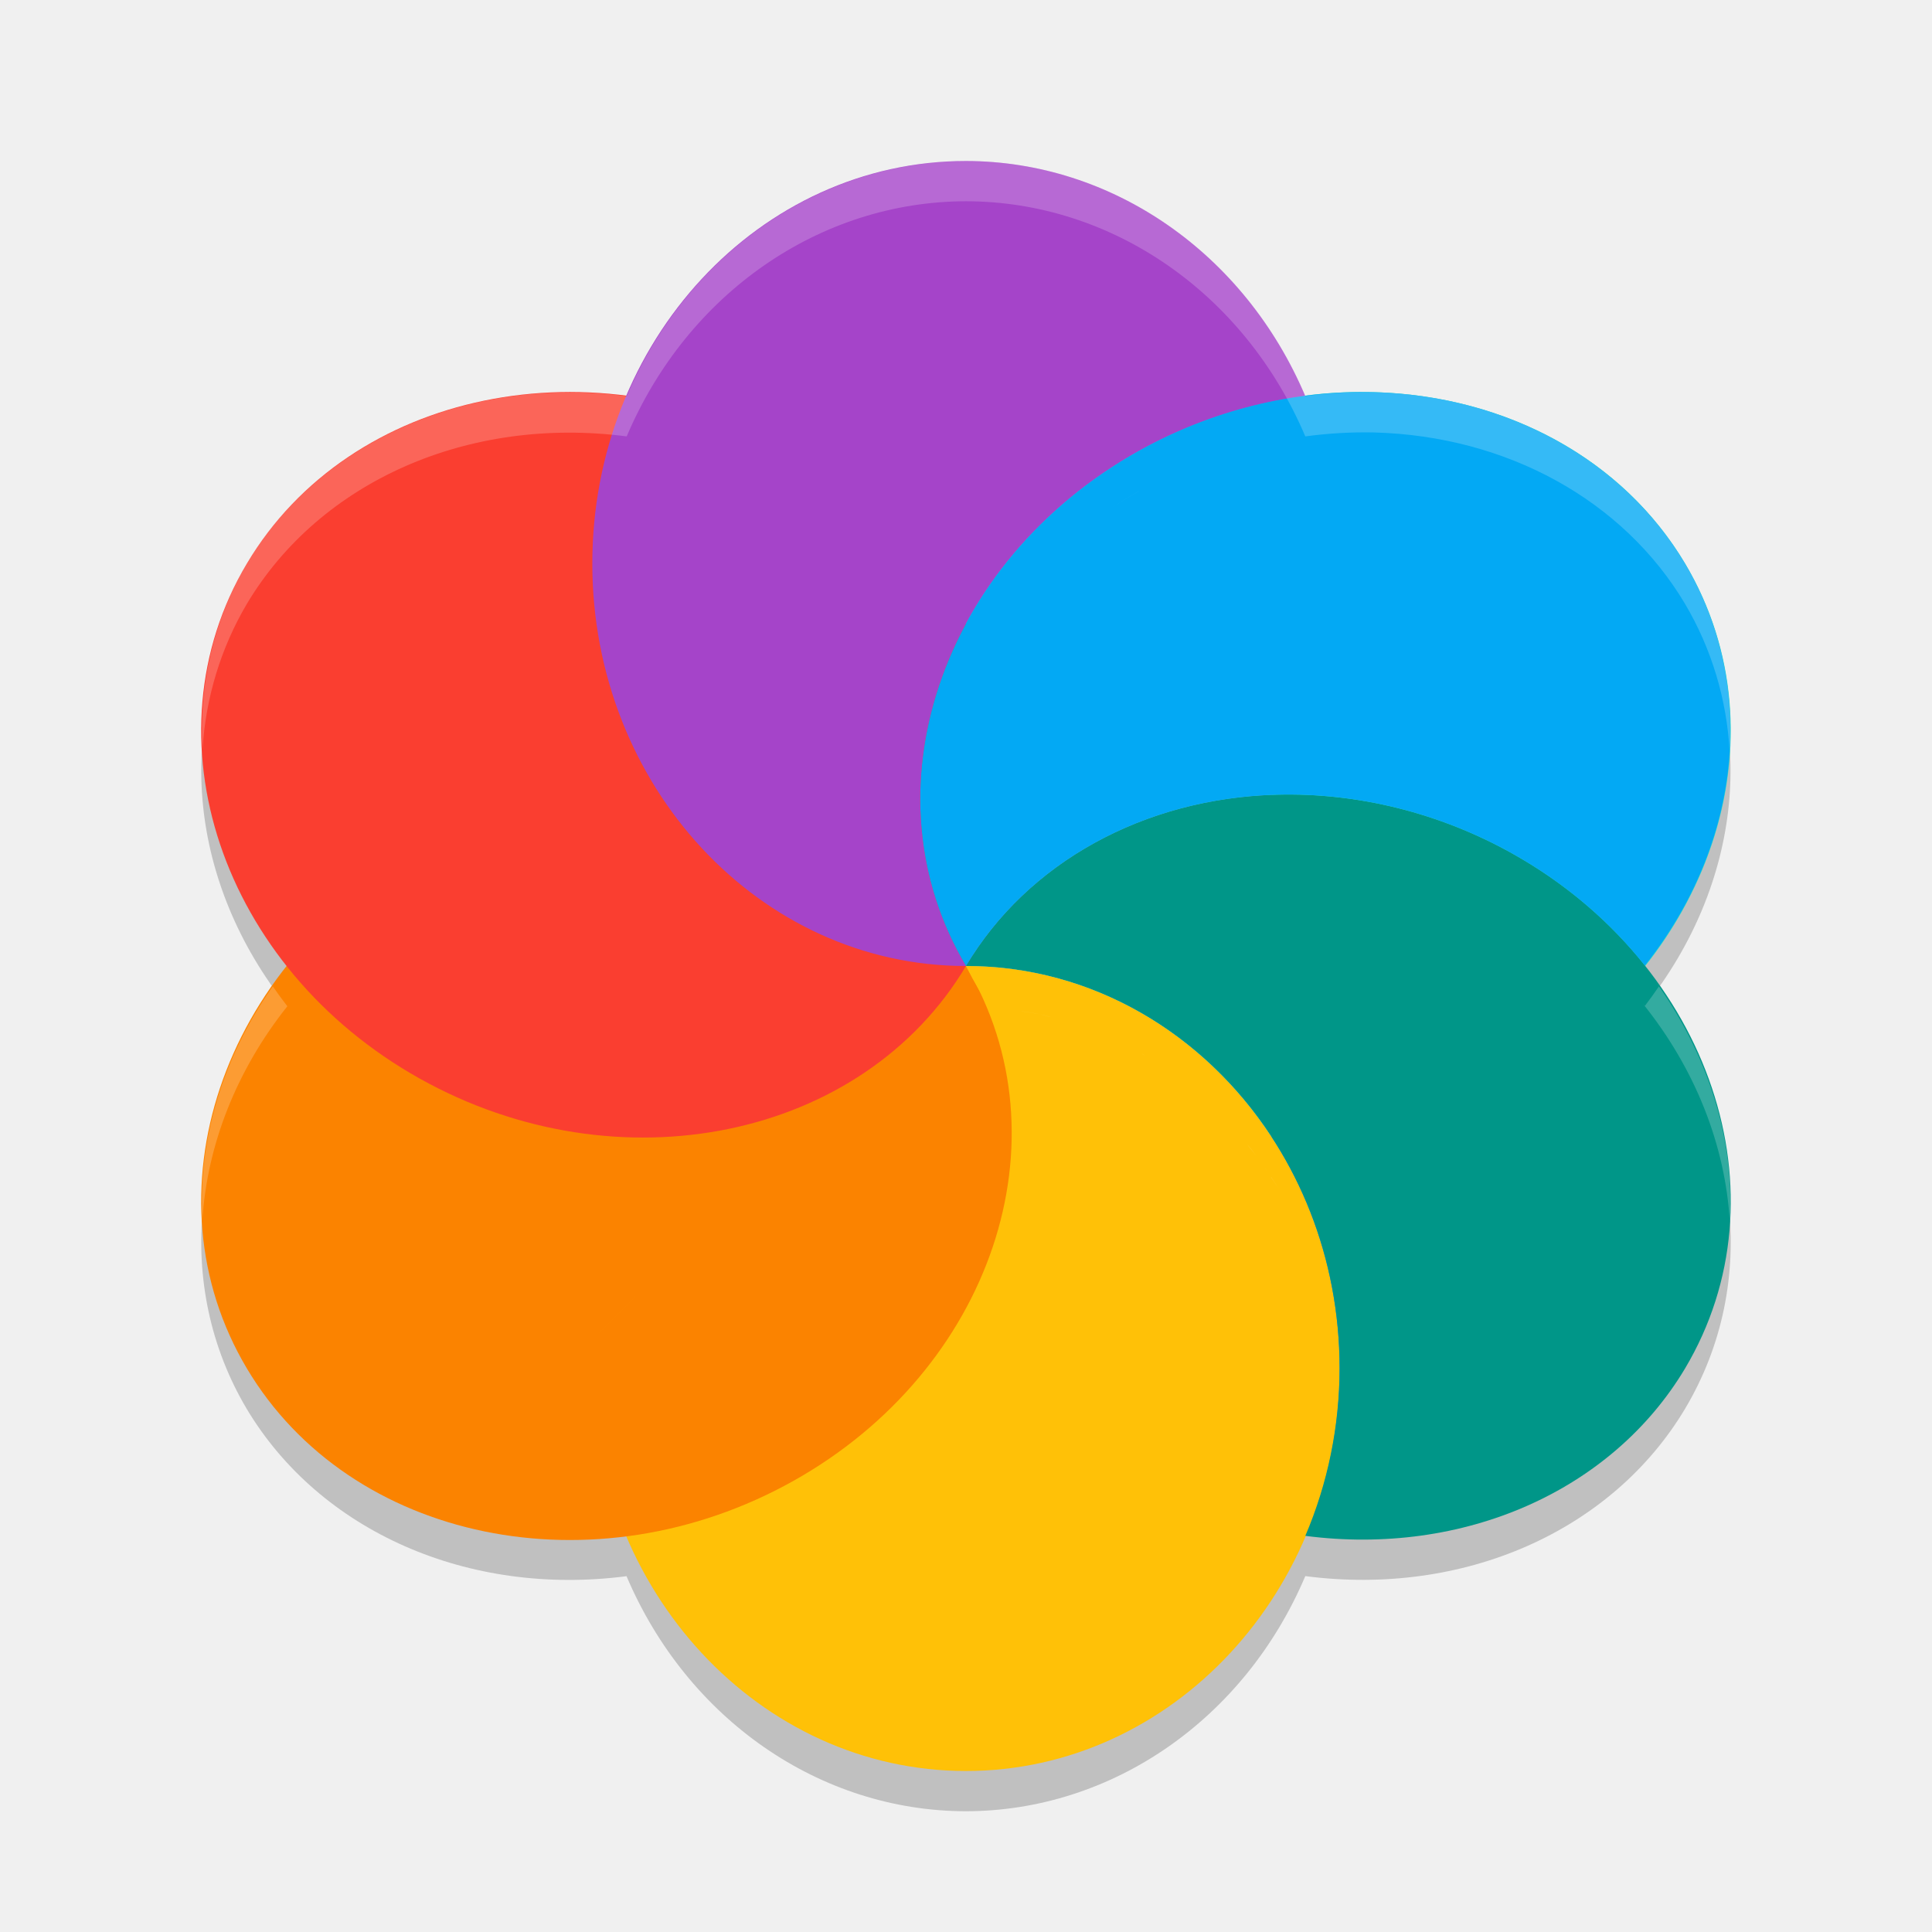
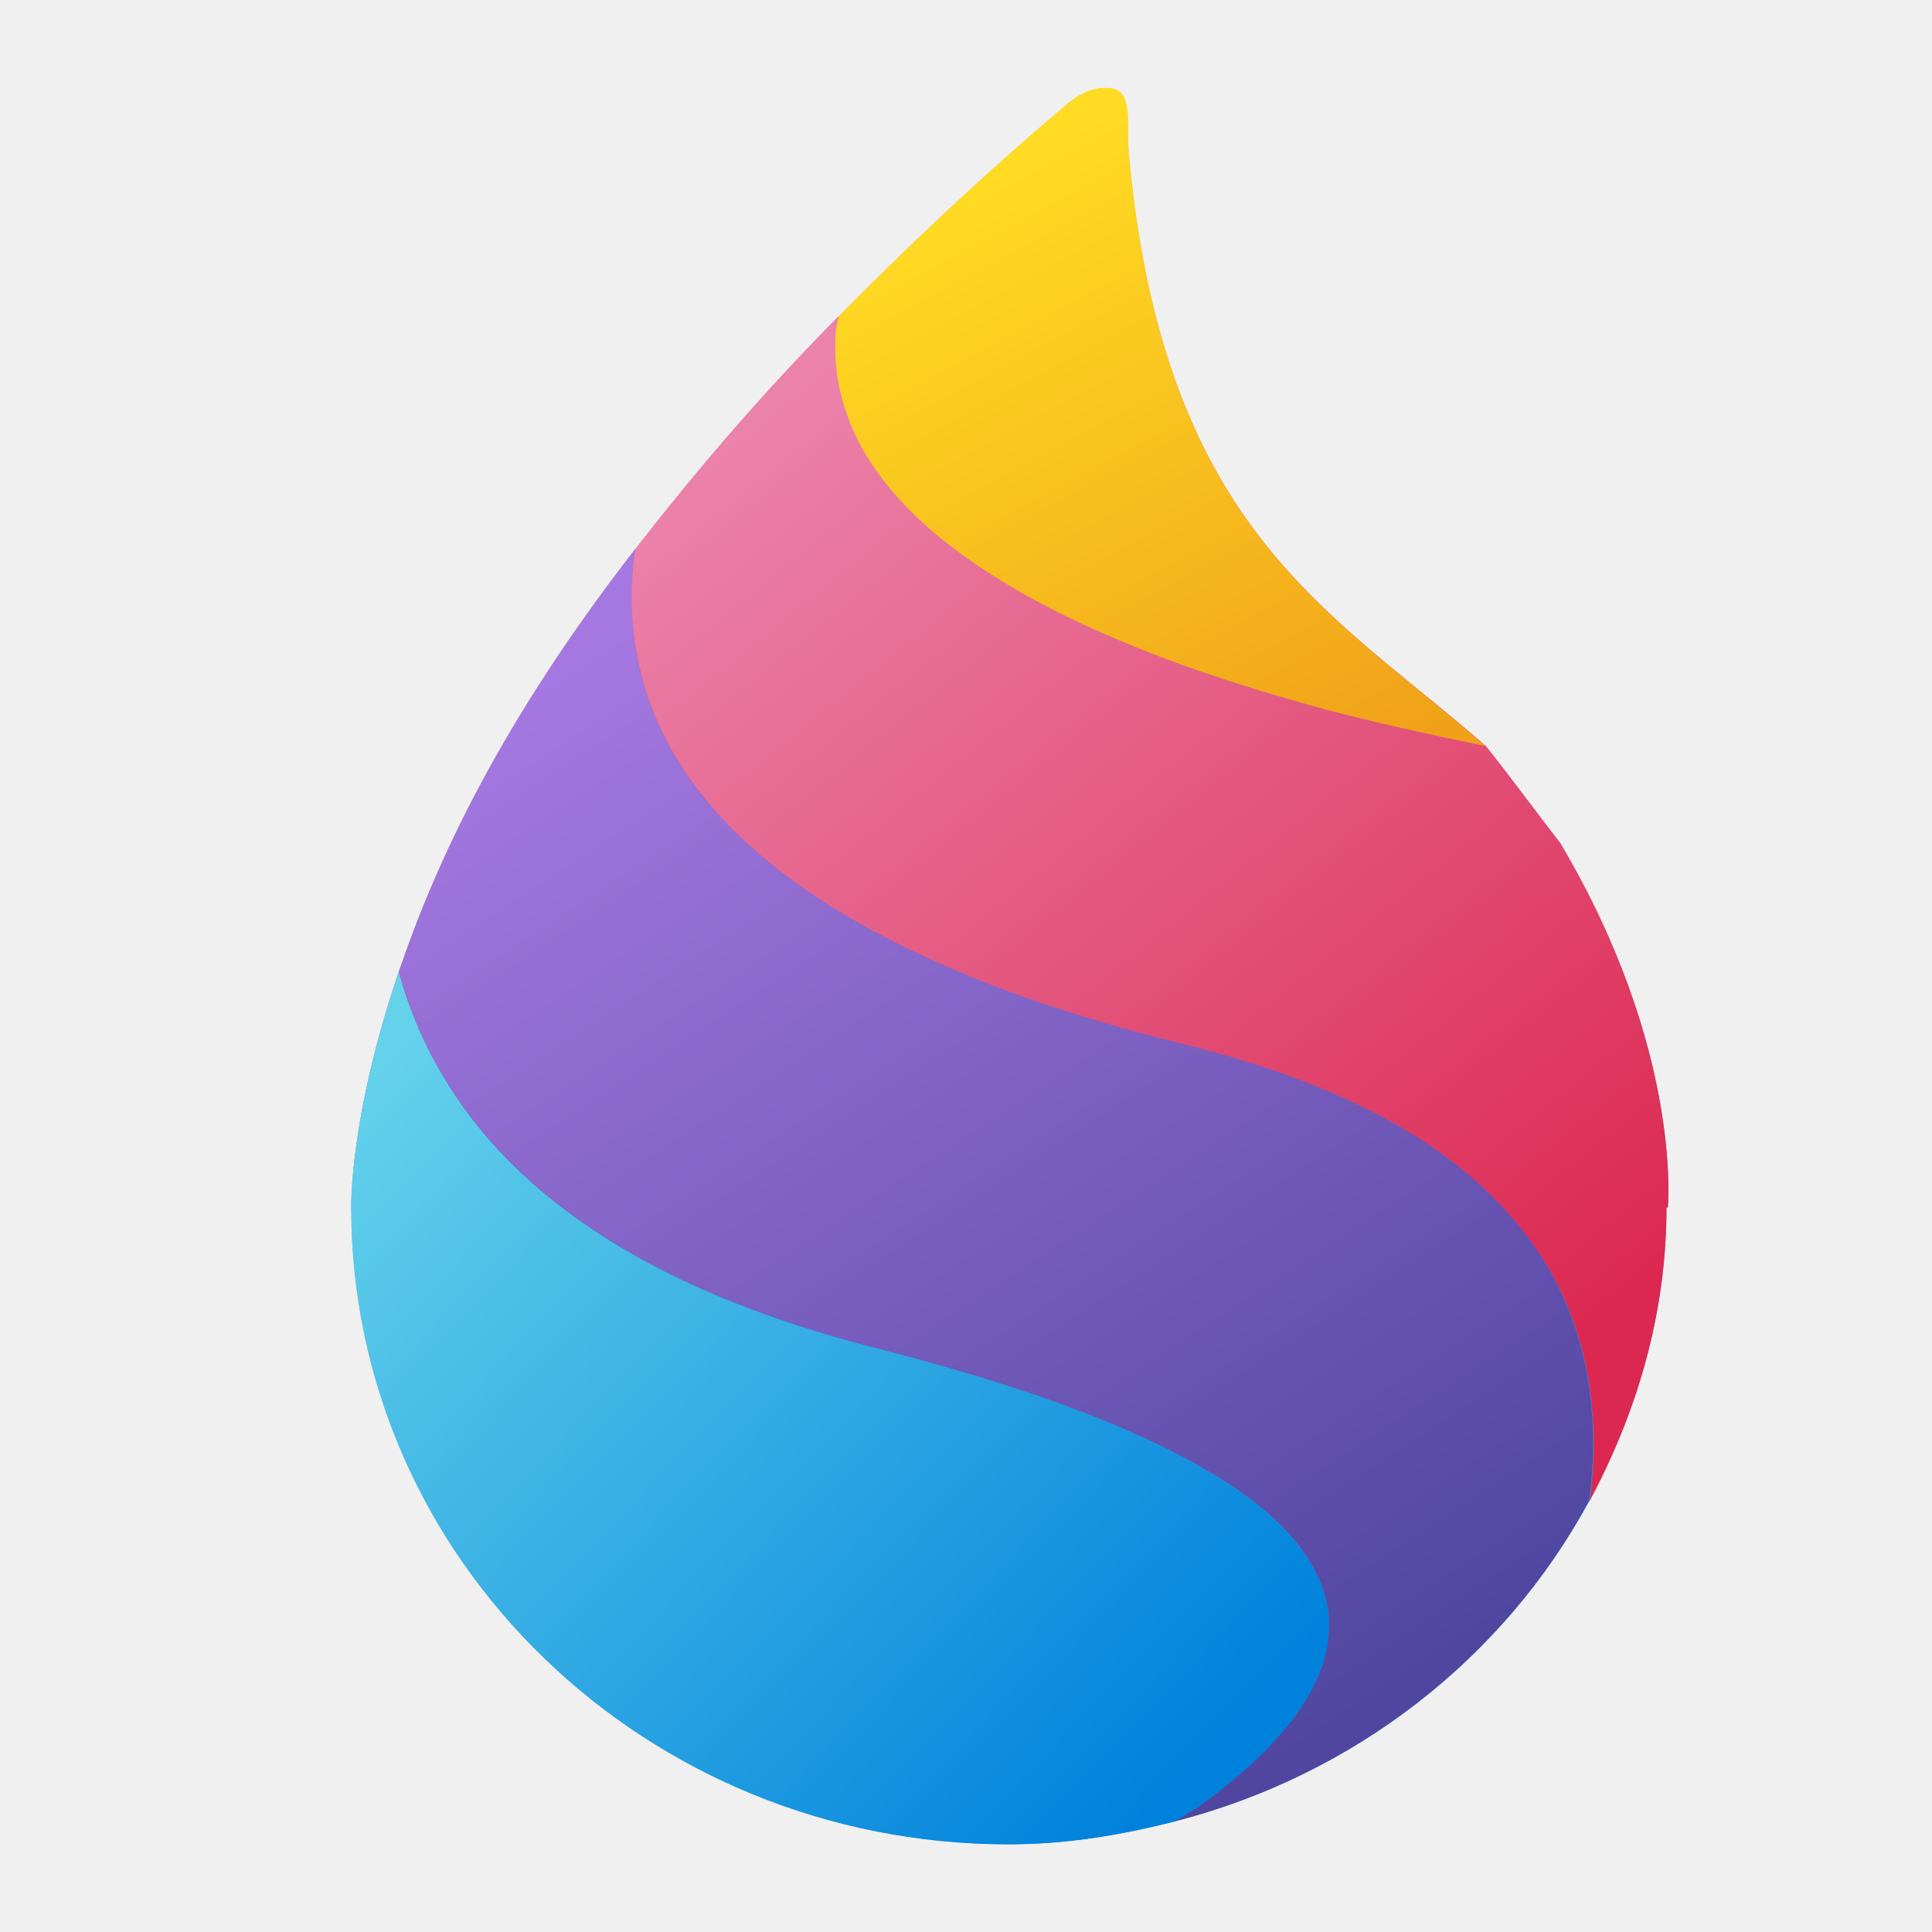
- <svg xmlns="http://www.w3.org/2000/svg" width="48" height="48" version="1">
-   <path id="ellipse856" style="opacity:0.2" d="M 23.996,5 A 9.285,10 0 0 0 15.566,10.842 10.252,9.057 23.679 0 0 6.128,15 10.252,9.057 23.679 0 0 7.132,25 9.057,10.252 66.321 0 0 6.128,35 9.057,10.252 66.321 0 0 15.566,39.16 9.285,10 0 0 0 23.996,45 9.285,10 0 0 0 32.43,39.158 C 36.361,39.669 40.046,38.045 41.865,35 c 1.888,-3.169 1.339,-7.108 -1.049,-10.068 0.017,0.021 0.036,0.04 0.053,0.061 A 9.057,10.252 66.321 0 0 41.865,15 9.057,10.252 66.321 0 0 34.145,10.744 9.057,10.252 66.321 0 0 32.43,10.842 9.285,10 0 0 0 23.996,5 Z m 4.292,7.205 a 9.057,10.252 66.321 0 1 0.002,0 9.057,10.252 66.321 0 0 0,0.002 9.057,10.252 66.321 0 0 -0.774,0.479 9.057,10.252 66.321 0 1 0.772,-0.48 z m -1.088,0.705 a 9.057,10.252 66.321 0 0 -0.498,0.373 9.057,10.252 66.321 0 1 0.498,-0.373 z m -0.83,0.658 a 9.057,10.252 66.321 0 0 -0.408,0.367 9.057,10.252 66.321 0 1 0.408,-0.367 z m -0.738,0.707 a 9.057,10.252 66.321 0 0 -0.363,0.393 9.057,10.252 66.321 0 1 0.363,-0.393 z m -0.656,0.756 a 9.057,10.252 66.321 0 0 -0.318,0.418 9.057,10.252 66.321 0 1 0.318,-0.418 z m -0.574,0.805 a 9.057,10.252 66.321 0 0 -0.275,0.439 9.057,10.252 66.321 0 1 0.275,-0.439 z m 14.109,6.955 c 0.057,0.039 0.109,0.081 0.164,0.121 -0.056,-0.04 -0.108,-0.082 -0.164,-0.121 z m 0.836,0.639 c 0.092,0.077 0.177,0.16 0.266,0.24 -0.089,-0.08 -0.173,-0.163 -0.266,-0.24 z m 0.77,0.715 c 0.074,0.075 0.142,0.154 0.213,0.23 -0.071,-0.077 -0.139,-0.155 -0.213,-0.23 z m -16.039,0.859 c 0.339,0.003 0.673,0.027 1.002,0.068 -0.01,-0.001 -0.021,-7.06e-4 -0.031,-0.002 a 9.285,10 0 0 0 -0.971,-0.066 z m 1.291,0.117 c 0.158,0.025 0.319,0.044 0.475,0.078 0.091,0.02 0.178,0.048 0.268,0.07 -0.013,-0.003 -0.028,-0.004 -0.041,-0.008 a 9.285,10 0 0 0 -0.227,-0.062 9.285,10 0 0 0 -0.428,-0.068 c -0.016,-0.003 -0.031,-0.007 -0.047,-0.01 z m 1.088,0.244 c 0.231,0.068 0.457,0.146 0.68,0.232 -0.027,-0.01 -0.055,-0.017 -0.082,-0.027 a 9.285,10 0 0 0 -0.551,-0.189 c -0.016,-0.005 -0.031,-0.011 -0.047,-0.016 z m 0.989,0.354 c 0.254,0.11 0.502,0.233 0.744,0.365 -0.043,-0.024 -0.089,-0.042 -0.133,-0.064 a 9.285,10 0 0 0 -0.576,-0.283 c -0.012,-0.005 -0.023,-0.012 -0.035,-0.018 z m 0.928,0.461 c 0.026,0.015 0.051,0.03 0.076,0.045 0.268,0.158 0.527,0.329 0.778,0.514 a 9.285,10 0 0 0 -0.778,-0.514 9.285,10 0 0 0 -0.045,-0.023 c -0.011,-0.006 -0.02,-0.015 -0.031,-0.021 z m 1,0.676 c 0.197,0.151 0.393,0.306 0.578,0.473 a 9.285,10 0 0 0 -0.578,-0.473 z m 0.908,0.799 c 0.108,0.107 0.219,0.211 0.322,0.324 a 9.285,10 0 0 0 -0.295,-0.295 9.285,10 0 0 0 -0.027,-0.029 z m 0.713,0.785 c 0.077,0.095 0.155,0.187 0.229,0.285 a 9.285,10 0 0 0 -0.191,-0.232 c -0.013,-0.017 -0.024,-0.036 -0.037,-0.053 z m 0.422,0.566 c 0.021,0.031 0.043,0.061 0.064,0.092 -0.009,-0.014 -0.02,-0.026 -0.029,-0.039 a 9.285,10 0 0 0 -0.035,-0.053 z m 0.16,0.24 a 9.057,10.252 66.321 0 0 0.008,0 c 0.062,0.094 0.125,0.188 0.184,0.285 a 9.285,10 0 0 0 -0.191,-0.285 z m 0.348,0.566 c 0.107,0.19 0.213,0.38 0.309,0.578 A 9.285,10 0 0 0 31.924,29.812 Z m 0.43,0.848 c 0.094,0.21 0.183,0.421 0.264,0.639 a 9.285,10 0 0 0 -0.264,-0.639 z m 0.356,0.906 c 0.074,0.217 0.145,0.436 0.205,0.66 a 9.285,10 0 0 0 -0.205,-0.66 z m 0.281,0.986 c 0.049,0.208 0.095,0.416 0.131,0.629 a 9.285,10 0 0 0 -0.131,-0.629 z m 0.188,1.021 c 0.026,0.193 0.049,0.386 0.064,0.582 a 9.285,10 0 0 0 -0.064,-0.582 z" />
-   <ellipse style="fill:#278df2" cx="23.999" cy="24" rx="16.503" ry="16" />
-   <ellipse id="ellipse8" style="fill:#34e0c4" cx="32.676" cy="-18.58" rx="9.072" ry="10.237" transform="matrix(0.511651,0.8591934,-0.8725982,0.4884387,0,0)" />
-   <ellipse id="ellipse10" style="fill:#ffc107" cx="23.999" cy="34" rx="9.283" ry="10" />
-   <ellipse id="ellipse14" style="fill:#fb8300" cx="32.676" cy="1.893" rx="9.072" ry="10.237" transform="matrix(0.511651,0.8591934,-0.8725982,0.4884387,0,0)" />
-   <ellipse id="ellipse18" style="fill:#fa3e30" cx="9.224" cy="22.675" rx="9.072" ry="10.237" transform="matrix(-0.511651,0.8591934,0.8725982,0.4884387,0,0)" />
-   <path style="fill:#a544c9" d="M 23.999,4 A 9.283,10 0 0 0 14.716,14 9.283,10 0 0 0 23.999,24 9.057,10.25 66.279 0 1 28.29,11.205 9.057,10.25 66.279 0 1 32.43,9.842 9.283,10 0 0 0 23.999,4 Z m 0,20 A 9.283,10 0 0 0 32.822,17.084 9.283,10 0 0 1 31.575,19.754 10.25,9.057 23.721 0 0 23.999,24 Z m 8.824,-6.916 a 9.283,10 0 0 0 0.224,-0.883 9.283,10 0 0 1 -0.224,0.883 z m -0.284,-6.977 a 9.283,10 0 0 1 0.31,0.912 9.283,10 0 0 0 -0.31,-0.912 z m 0.324,0.953 a 9.283,10 0 0 1 0.189,0.791 9.283,10 0 0 0 -0.189,-0.791 z m 0.242,1.035 a 9.283,10 0 0 1 0.091,0.639 9.283,10 0 0 0 -0.091,-0.639 z m 0.135,1.037 A 9.283,10 0 0 1 33.282,14 a 9.283,10 0 0 0 -0.042,-0.867 z m 0.022,1.309 a 9.283,10 0 0 1 -0.04,0.656 9.283,10 0 0 0 0.04,-0.656 z m -0.073,0.887 a 9.283,10 0 0 1 -0.121,0.775 9.283,10 0 0 0 0.121,-0.775 z" />
-   <path style="fill:#009688" d="M 31.718,19.744 C 28.42,19.835 25.531,21.427 23.999,24 c 5.127,0 9.283,4.477 9.283,10 -0.004,1.436 -0.294,2.854 -0.852,4.158 C 36.36,38.669 40.045,37.045 41.864,34 44.428,29.695 42.506,23.967 37.573,21.205 35.773,20.198 33.732,19.689 31.718,19.744 Z m 0.711,18.414 z M 23.999,24 Z" />
-   <path id="ellipse980" style="fill:#03a9f4" d="m 34.145,9.744 a 9.057,10.25 66.279 0 0 -5.855,1.462 9.057,10.25 66.279 0 0 -4.291,12.793 c 1.532,-2.573 4.421,-4.165 7.719,-4.255 2.014,-0.056 4.054,0.454 5.854,1.461 1.326,0.742 2.433,1.7 3.295,2.786 A 9.057,10.25 66.279 0 0 41.864,14 9.057,10.25 66.279 0 0 34.145,9.744 Z M 23.999,24 a 9.057,10.25 66.279 0 0 7.59,4.247 C 29.909,25.679 27.137,24 23.999,24 Z" />
-   <path style="fill:#ffc107" d="m 23.999,24 c -16,16 -8,8 0,0 z m 0,4.88e-4 c 1.629,3.234 4.43,4.634 7.59,4.247 C 29.909,25.679 27.137,24 23.999,24 Z" />
-   <path id="ellipse880" style="opacity:0.2;fill:#ffffff" d="M 23.998,4 A 9.283,10 0 0 0 15.57,9.842 10.25,9.057 23.721 0 0 6.135,14 10.25,9.057 23.721 0 0 5.031,18.627 10.25,9.057 23.721 0 1 6.135,15 10.25,9.057 23.721 0 1 15.57,10.842 9.283,10 0 0 1 23.998,5 9.283,10 0 0 1 32.43,10.842 9.057,10.25 66.279 0 1 34.145,10.744 9.057,10.25 66.279 0 1 41.863,15 9.057,10.25 66.279 0 1 42.973,18.68 9.057,10.25 66.279 0 0 41.863,14 9.057,10.25 66.279 0 0 34.145,9.744 9.057,10.25 66.279 0 0 32.43,9.842 9.283,10 0 0 0 23.998,4 Z m 4.291,8.205 a 9.057,10.25 66.279 0 0 -0.771,0.48 9.057,10.25 66.279 0 1 0.773,-0.479 9.057,10.25 66.279 0 0 0,-0.002 9.057,10.25 66.279 0 1 -0.002,0 z M 6.777,24.504 a 9.057,10.25 66.279 0 0 -1.75,5.824 A 9.057,10.25 66.279 0 1 7.139,25 10.25,9.057 23.721 0 1 6.777,24.504 Z m 34.439,0.002 a 9.057,10.25 66.279 0 1 -0.35,0.486 c -0.016,-0.021 -0.036,-0.04 -0.053,-0.061 1.3,1.613 2.051,3.515 2.164,5.426 0.121,-2.02 -0.516,-4.075 -1.762,-5.852 z m -15.848,0.615 c 0.016,0.003 0.031,0.007 0.047,0.01 a 9.283,10 0 0 1 0.428,0.068 c -0.156,-0.034 -0.316,-0.053 -0.475,-0.078 z m 0.475,0.078 a 9.283,10 0 0 1 0.227,0.062 c 0.013,0.003 0.028,0.004 0.041,0.008 -0.09,-0.022 -0.177,-0.051 -0.268,-0.07 z m 2.529,0.98 c 0.011,0.006 0.02,0.015 0.031,0.021 a 9.283,10 0 0 1 0.045,0.023 c -0.025,-0.015 -0.051,-0.03 -0.076,-0.045 z m 2.621,2.26 c 0.013,0.017 0.024,0.036 0.037,0.053 a 9.283,10 0 0 1 0.191,0.232 C 31.149,28.627 31.071,28.534 30.994,28.439 Z m 0.422,0.566 a 9.283,10 0 0 1 0.035,0.053 c 0.009,0.013 0.02,0.026 0.029,0.039 -0.021,-0.031 -0.043,-0.061 -0.064,-0.092 z m 0.16,0.24 a 9.283,10 0 0 1 0.191,0.285 c -0.059,-0.097 -0.122,-0.191 -0.184,-0.285 a 9.057,10.25 66.279 0 1 -0.008,0 z" />
+ <svg xmlns="http://www.w3.org/2000/svg" width="22" height="22" viewBox="0 0 5.821 5.821" version="1.1" id="svg5">
+   <defs id="defs2">
+     <linearGradient id="linearGradient45680" x1="-102.06" x2="-102.06" y1="1.323" y2="19.157" gradientTransform="matrix(0.3059865,0,0,0.2963013,34.55857,-0.1274427)" gradientUnits="userSpaceOnUse">
+       <stop stop-color="#ffdc23" offset="0" id="stop22" />
+       <stop stop-color="#e6628a" offset=".316" id="stop24" />
+       <stop stop-color="#7b5fc1" offset=".554" id="stop26" />
+       <stop stop-color="#1e9be1" offset=".797" id="stop28" />
+       <stop stop-color="#0082dc" offset="1" id="stop30" />
+     </linearGradient>
+     <linearGradient id="linearGradient1954" x1="-109.09" x2="-101.26" y1="11.122" y2="18.44" gradientTransform="matrix(0.3059865,0,0,0.2963013,34.55857,-0.1274461)" gradientUnits="userSpaceOnUse">
+       <stop stop-color="#64d2eb" offset="0" id="stop2" />
+       <stop stop-color="#0082dc" offset="1" id="stop4" />
+     </linearGradient>
+     <linearGradient id="linearGradient1431" x1="-107.04" x2="-99.66" y1="6.953" y2="17.895" gradientTransform="matrix(0.3059865,0,0,0.2963013,34.55857,-0.1274594)" gradientUnits="userSpaceOnUse">
+       <stop stop-color="#a578e1" offset="0" id="stop7" />
+       <stop stop-color="#5046a0" offset="1" id="stop9" />
+     </linearGradient>
+     <linearGradient id="linearGradient1439" x1="-105" x2="-97.017" y1="4.292" y2="13.799" gradientTransform="matrix(0.3059865,0,0,0.2963013,34.55857,-0.1273527)" gradientUnits="userSpaceOnUse">
+       <stop stop-color="#eb82aa" offset="0" id="stop12" />
+       <stop stop-color="#dc2850" offset="1" id="stop14" />
+     </linearGradient>
+     <linearGradient id="linearGradient1447" x1="-102.1" x2="-98.566" y1="1.475" y2="7.861" gradientTransform="matrix(0.3059865,0,0,0.2963013,34.55513,-0.1273927)" gradientUnits="userSpaceOnUse">
+       <stop stop-color="#ffdc23" offset="0" id="stop17" />
+       <stop stop-color="#f0a019" offset="1" id="stop19" />
+     </linearGradient>
+   </defs>
+   <path d="M 3.331,0.265 C 3.27,0.264 3.218,0.311 3.218,0.311 2.954,0.534 2.731,0.747 2.527,0.953 v 1.722e-4 C 2.281,1.202 2.087,1.432 1.916,1.652 1.508,2.177 1.315,2.595 1.202,2.927 h -1.778e-4 c 1.48e-5,5.47e-5 -1.33e-5,1.173e-4 0,1.723e-4 2.2e-5,5.68e-5 -1.93e-5,1.154e-4 0,1.722e-4 -0.15,0.44 -0.143,0.71 -0.143,0.71 -3.1e-6,1.06 0.887,1.919 1.981,1.919 0.174,0 0.34,-0.028 0.5,-0.069 C 4.081,5.349 4.531,4.996 4.787,4.525 V 4.525 C 4.931,4.258 5.021,3.96 5.021,3.638 h 0.004 c 0,0 0.046,-0.474 -0.324,-1.097 C 4.646,2.47 4.548,2.337 4.476,2.247 4.421,2.236 4.367,2.224 4.314,2.213 4.367,2.224 4.421,2.236 4.476,2.247 4.017,1.845 3.517,1.604 3.405,0.503 3.386,0.37 3.427,0.265 3.331,0.265 Z M 2.864,1.645 c 0.009,0.007 0.018,0.014 0.028,0.021 0.009,0.007 0.019,0.014 0.029,0.021 -0.01,-0.007 -0.02,-0.014 -0.029,-0.021 -0.009,-0.007 -0.019,-0.014 -0.028,-0.021 z m 0.351,0.213 c 0.023,0.011 0.046,0.022 0.07,0.033 -0.024,-0.011 -0.048,-0.022 -0.07,-0.033 z m 0.161,0.073 c 0.027,0.011 0.054,0.022 0.082,0.033 C 3.43,1.952 3.403,1.941 3.376,1.93 Z m -1.451,0.075 c 0.004,0.019 0.009,0.039 0.015,0.058 -0.006,-0.019 -0.011,-0.039 -0.015,-0.058 z m 2.27,0.181 c 0.02,0.005 0.04,0.009 0.06,0.014 -0.02,-0.004 -0.04,-0.009 -0.06,-0.014 z M 2.459,2.702 c 0.026,0.017 0.053,0.034 0.08,0.05 -0.028,-0.017 -0.055,-0.033 -0.08,-0.05 z m 0.167,0.1 c 0.03,0.016 0.061,0.032 0.093,0.048 -0.032,-0.016 -0.063,-0.032 -0.093,-0.048 z M 3.041,2.987 C 3.08,3.001 3.12,3.015 3.162,3.029 3.12,3.015 3.08,3.001 3.041,2.987 Z M 3.226,3.05 C 3.269,3.064 3.313,3.077 3.358,3.09 3.313,3.077 3.269,3.064 3.226,3.05 Z m 0.273,0.079 c 0.024,0.006 0.048,0.012 0.073,0.018 0.025,0.006 0.049,0.013 0.073,0.019 C 3.621,3.159 3.597,3.153 3.572,3.147 3.547,3.141 3.523,3.135 3.499,3.128 Z m 0.586,0.196 c 0.036,0.017 0.071,0.035 0.104,0.053 -0.033,-0.018 -0.068,-0.036 -0.104,-0.053 z m 0.398,0.266 c 0.023,0.022 0.045,0.044 0.065,0.067 -0.02,-0.023 -0.042,-0.045 -0.065,-0.067 z m 0.147,0.173 c 0.016,0.024 0.031,0.049 0.045,0.074 -0.014,-0.025 -0.029,-0.05 -0.045,-0.074 z M 3.759,5.326 c -0.022,0.02 -0.045,0.039 -0.068,0.058 0.024,-0.019 0.047,-0.038 0.068,-0.058 z m -0.104,0.086 c -0.012,0.009 -0.024,0.018 -0.037,0.027 -0.006,0.005 -0.013,0.009 -0.019,0.013 0.007,-0.004 0.013,-0.008 0.019,-0.013 0.012,-0.009 0.025,-0.018 0.037,-0.027 z" fill="url(#linearGradient45680)" id="path35" style="fill:url(#linearGradient45680);stroke-width:0.301" />
+   <path d="M 1.202,2.927 C 1.052,3.367 1.058,3.638 1.058,3.638 c -3e-6,1.06 0.887,1.919 1.981,1.919 0.174,0 0.34,-0.028 0.5,-0.069 0.026,-0.017 0.053,-0.03 0.079,-0.049 0.099,-0.071 0.19,-0.151 0.26,-0.237 0.035,-0.043 0.064,-0.087 0.085,-0.132 0.021,-0.045 0.035,-0.092 0.04,-0.139 0.004,-0.047 -8.21e-4,-0.095 -0.017,-0.144 C 3.969,4.739 3.941,4.69 3.899,4.641 3.858,4.592 3.803,4.542 3.733,4.493 3.663,4.444 3.577,4.395 3.475,4.346 3.372,4.297 3.252,4.249 3.112,4.201 2.973,4.153 2.814,4.107 2.635,4.061 2.455,4.015 2.295,3.961 2.153,3.901 2.011,3.841 1.887,3.773 1.78,3.701 1.672,3.628 1.581,3.55 1.504,3.468 1.427,3.385 1.365,3.298 1.315,3.208 1.265,3.118 1.228,3.025 1.202,2.93 c -2.203e-4,-8e-4 -2.571e-4,-0.002 -6.179e-4,-0.002 z" fill="url(#linearGradient1954)" id="path37" style="fill:url(#linearGradient1954);stroke-width:0.301" />
+   <path d="m 1.202,2.927 c 2.172e-4,8e-4 2.54e-4,0.002 6.178e-4,0.002 0.026,0.095 0.063,0.189 0.113,0.279 0.05,0.09 0.112,0.177 0.189,0.259 0.077,0.082 0.168,0.161 0.276,0.233 0.108,0.073 0.232,0.14 0.373,0.2 0.142,0.06 0.302,0.114 0.481,0.16 0.18,0.046 0.338,0.093 0.478,0.14 0.139,0.048 0.259,0.096 0.362,0.145 0.103,0.049 0.188,0.098 0.259,0.147 0.07,0.049 0.125,0.099 0.166,0.148 0.041,0.049 0.069,0.098 0.086,0.147 0.017,0.049 0.022,0.097 0.017,0.144 -0.004,0.047 -0.018,0.093 -0.04,0.139 -0.021,0.045 -0.05,0.089 -0.085,0.132 -0.069,0.085 -0.161,0.165 -0.26,0.237 -0.026,0.019 -0.052,0.031 -0.079,0.049 0.541,-0.139 0.991,-0.491 1.247,-0.962 9.643e-4,-0.008 0.004,-0.016 0.005,-0.024 C 4.804,4.382 4.803,4.267 4.784,4.156 4.766,4.045 4.73,3.938 4.675,3.838 4.62,3.738 4.545,3.644 4.447,3.558 4.35,3.472 4.23,3.394 4.085,3.325 3.94,3.256 3.77,3.196 3.572,3.147 3.374,3.098 3.198,3.044 3.041,2.987 2.883,2.929 2.746,2.867 2.626,2.802 2.506,2.737 2.404,2.669 2.317,2.598 2.231,2.528 2.16,2.454 2.102,2.38 2.045,2.305 2.002,2.228 1.97,2.151 1.939,2.074 1.919,1.995 1.91,1.917 c -0.01,-0.078 -0.009,-0.157 -6.196e-4,-0.234 0.001,-0.01 0.005,-0.02 0.006,-0.031 C 1.508,2.177 1.315,2.595 1.202,2.927 Z" fill="url(#linearGradient1431)" id="path39" style="fill:url(#linearGradient1431);stroke-width:0.301" />
+   <path d="m 1.916,1.652 c -0.002,0.01 -0.005,0.02 -0.006,0.031 -0.008,0.078 -0.009,0.156 6.179e-4,0.234 0.01,0.078 0.029,0.156 0.061,0.234 0.031,0.077 0.075,0.154 0.132,0.229 0.057,0.075 0.128,0.148 0.215,0.219 0.087,0.071 0.189,0.139 0.309,0.204 0.12,0.065 0.257,0.127 0.414,0.185 0.157,0.058 0.334,0.111 0.532,0.16 0.198,0.049 0.368,0.109 0.513,0.178 0.145,0.069 0.265,0.147 0.362,0.234 0.097,0.086 0.172,0.18 0.228,0.28 0.055,0.1 0.091,0.206 0.109,0.317 0.019,0.111 0.02,0.227 0.007,0.345 -8.572e-4,0.008 -0.004,0.016 -0.005,0.024 C 4.931,4.259 5.021,3.96 5.021,3.638 h 0.004 c 0,0 0.046,-0.474 -0.324,-1.098 C 4.646,2.47 4.548,2.337 4.476,2.247 4.302,2.211 4.135,2.175 3.989,2.135 3.815,2.088 3.661,2.039 3.523,1.988 3.386,1.937 3.266,1.884 3.162,1.83 3.057,1.776 2.968,1.721 2.892,1.665 2.817,1.61 2.755,1.553 2.704,1.497 2.654,1.441 2.615,1.384 2.587,1.328 2.558,1.272 2.539,1.217 2.528,1.162 2.517,1.108 2.515,1.055 2.518,1.003 c 0.001,-0.018 0.007,-0.034 0.009,-0.051 C 2.281,1.201 2.087,1.432 1.916,1.652 Z" fill="url(#linearGradient1439)" id="path41" style="fill:url(#linearGradient1439);stroke-width:0.301" />
+   <path d="m 2.527,0.953 c -0.002,0.017 -0.008,0.033 -0.009,0.051 -0.003,0.052 -6.178e-4,0.105 0.01,0.159 0.011,0.054 0.03,0.11 0.058,0.166 0.029,0.056 0.067,0.112 0.118,0.169 0.05,0.056 0.112,0.113 0.188,0.168 0.076,0.056 0.165,0.111 0.269,0.165 0.105,0.054 0.225,0.107 0.362,0.158 0.137,0.051 0.292,0.1 0.465,0.147 0.146,0.039 0.314,0.076 0.488,0.112 C 4.017,1.845 3.516,1.604 3.405,0.503 3.386,0.37 3.427,0.265 3.331,0.265 3.27,0.264 3.219,0.311 3.219,0.311 2.954,0.534 2.731,0.747 2.527,0.953 Z" fill="url(#linearGradient1447)" id="path43" style="fill:url(#linearGradient1447);stroke-width:0.301" />
</svg>
